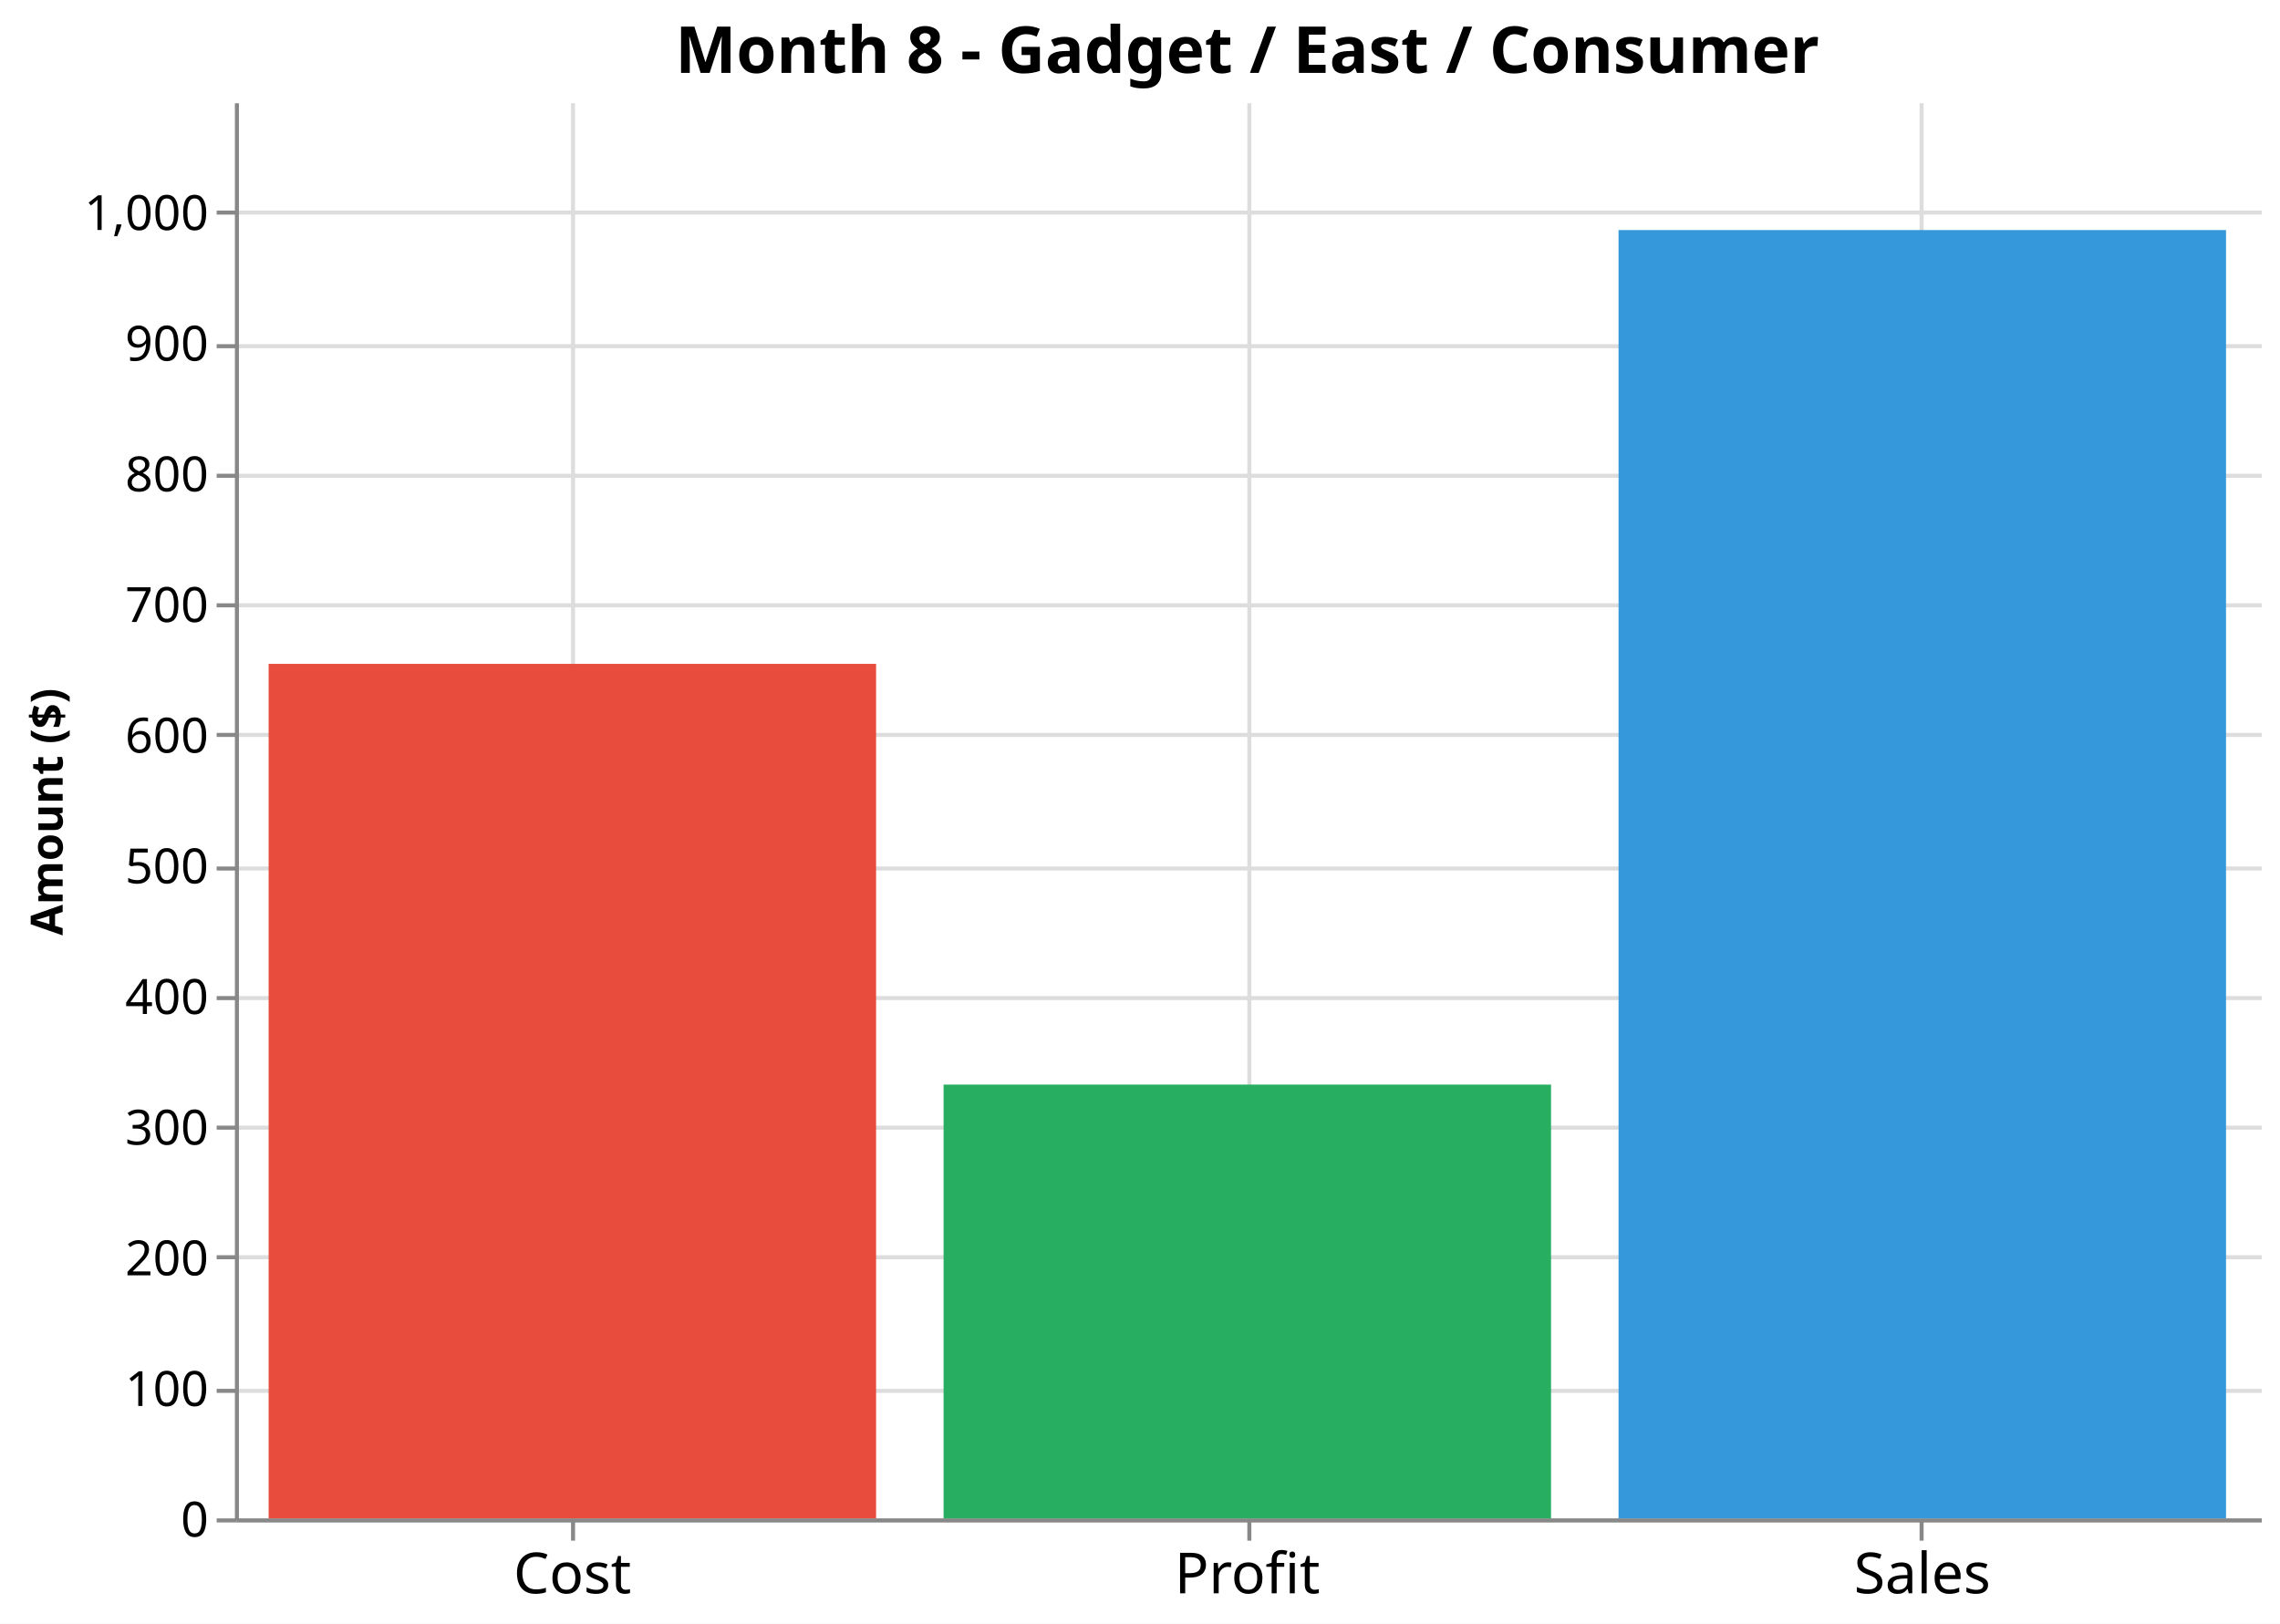
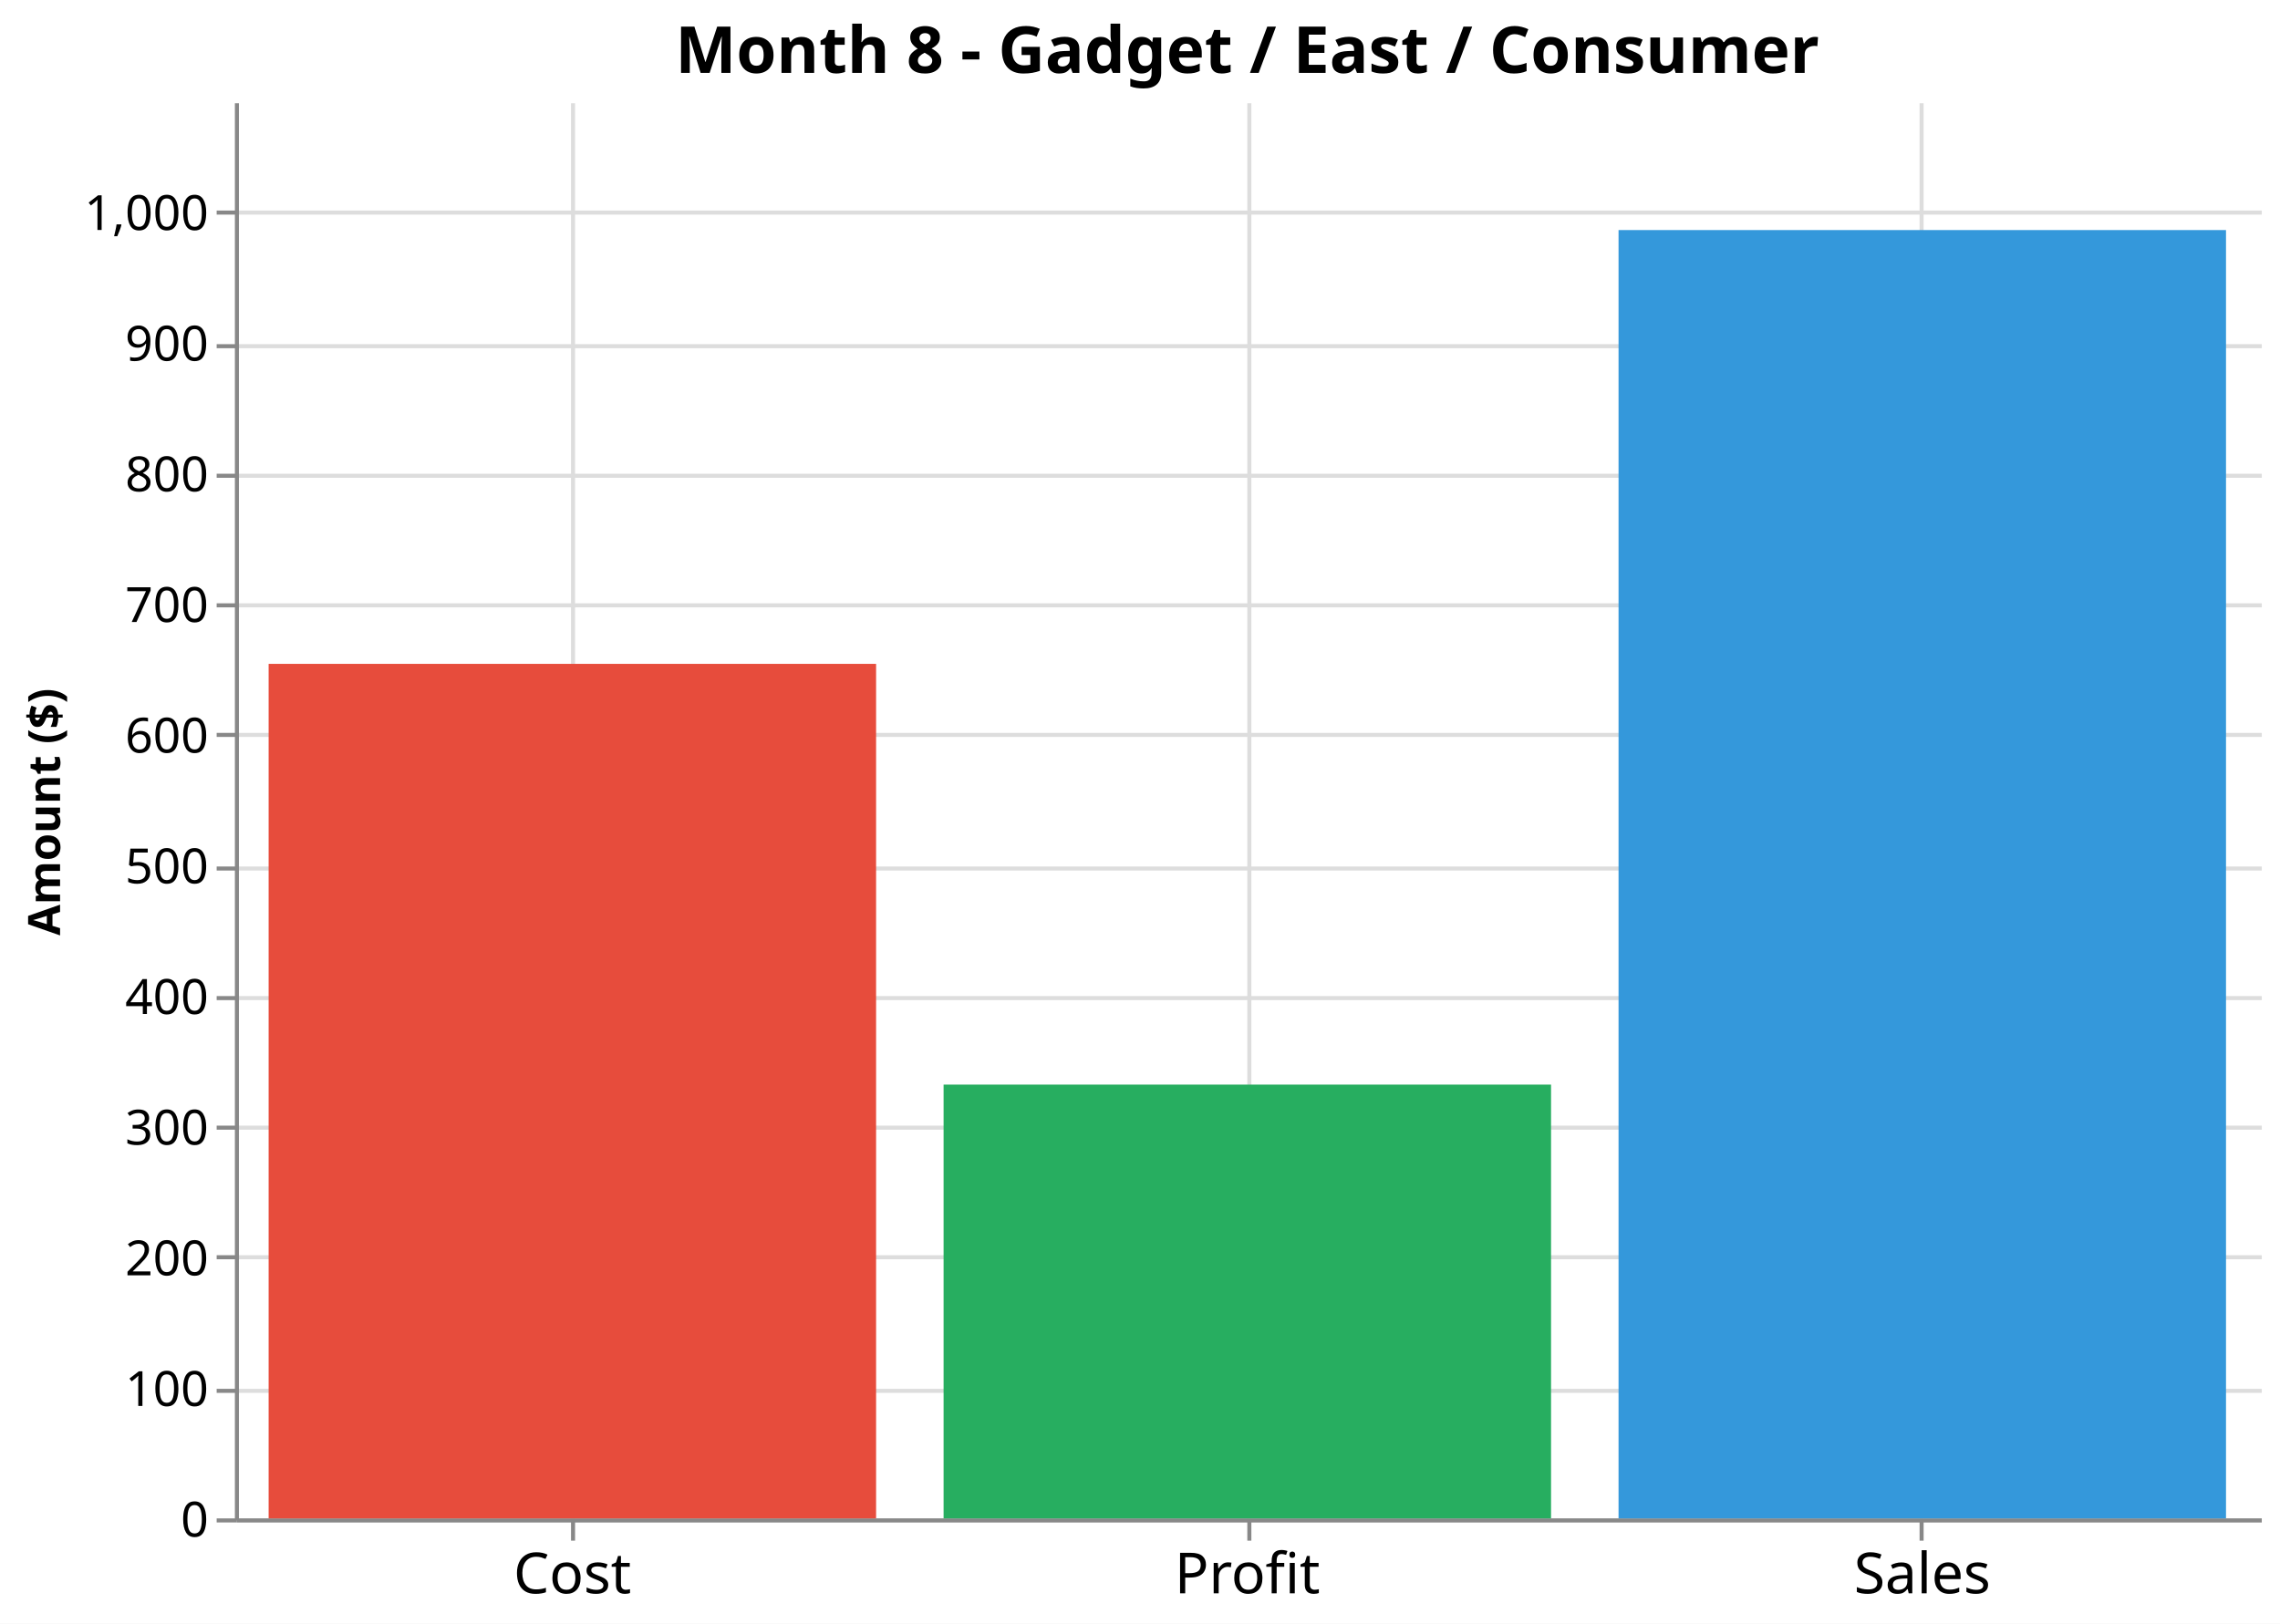
<svg xmlns="http://www.w3.org/2000/svg" version="1.1" class="marks" width="563" height="401" viewBox="0 0 563 401">
  <rect width="563" height="401" fill="white" />
  <g fill="none" stroke-miterlimit="10" transform="translate(58,25)">
    <g class="mark-group role-frame root" role="graphics-object" aria-roledescription="group mark container">
      <g transform="translate(0,0)">
        <path class="background" aria-hidden="true" d="M0,0h500v350h-500Z" />
        <g>
          <g class="mark-group role-axis" aria-hidden="true">
            <g transform="translate(0.5,350.5)">
              <path class="background" aria-hidden="true" d="M0,0h0v0h0Z" pointer-events="none" />
              <g>
                <g class="mark-rule role-axis-grid" pointer-events="none">
                  <line transform="translate(83,-350)" x2="0" y2="350" stroke="#ddd" stroke-width="1" opacity="1" />
                  <line transform="translate(250,-350)" x2="0" y2="350" stroke="#ddd" stroke-width="1" opacity="1" />
                  <line transform="translate(416,-350)" x2="0" y2="350" stroke="#ddd" stroke-width="1" opacity="1" />
                </g>
              </g>
              <path class="foreground" aria-hidden="true" d="" pointer-events="none" display="none" />
            </g>
          </g>
          <g class="mark-group role-axis" aria-hidden="true">
            <g transform="translate(0.5,0.5)">
              <path class="background" aria-hidden="true" d="M0,0h0v0h0Z" pointer-events="none" />
              <g>
                <g class="mark-rule role-axis-grid" pointer-events="none">
                  <line transform="translate(0,350)" x2="500" y2="0" stroke="#ddd" stroke-width="1" opacity="1" />
                  <line transform="translate(0,318)" x2="500" y2="0" stroke="#ddd" stroke-width="1" opacity="1" />
                  <line transform="translate(0,285)" x2="500" y2="0" stroke="#ddd" stroke-width="1" opacity="1" />
                  <line transform="translate(0,253)" x2="500" y2="0" stroke="#ddd" stroke-width="1" opacity="1" />
                  <line transform="translate(0,221)" x2="500" y2="0" stroke="#ddd" stroke-width="1" opacity="1" />
                  <line transform="translate(0,189)" x2="500" y2="0" stroke="#ddd" stroke-width="1" opacity="1" />
                  <line transform="translate(0,156)" x2="500" y2="0" stroke="#ddd" stroke-width="1" opacity="1" />
                  <line transform="translate(0,124)" x2="500" y2="0" stroke="#ddd" stroke-width="1" opacity="1" />
                  <line transform="translate(0,92)" x2="500" y2="0" stroke="#ddd" stroke-width="1" opacity="1" />
                  <line transform="translate(0,60)" x2="500" y2="0" stroke="#ddd" stroke-width="1" opacity="1" />
                  <line transform="translate(0,27)" x2="500" y2="0" stroke="#ddd" stroke-width="1" opacity="1" />
                </g>
              </g>
              <path class="foreground" aria-hidden="true" d="" pointer-events="none" display="none" />
            </g>
          </g>
          <g class="mark-group role-axis" role="graphics-symbol" aria-roledescription="axis" aria-label="X-axis for a discrete scale with 3 values: Cost, Profit, Sales">
            <g transform="translate(0.5,350.5)">
              <path class="background" aria-hidden="true" d="M0,0h0v0h0Z" pointer-events="none" />
              <g>
                <g class="mark-rule role-axis-tick" pointer-events="none">
                  <line transform="translate(83,0)" x2="0" y2="5" stroke="#888" stroke-width="1" opacity="1" />
                  <line transform="translate(250,0)" x2="0" y2="5" stroke="#888" stroke-width="1" opacity="1" />
                  <line transform="translate(416,0)" x2="0" y2="5" stroke="#888" stroke-width="1" opacity="1" />
                </g>
                <g class="mark-text role-axis-label" pointer-events="none">
                  <text text-anchor="middle" transform="translate(82.83333,18)" font-family="sans-serif" font-size="14px" fill="#000" opacity="1">Cost</text>
                  <text text-anchor="middle" transform="translate(249.5,18)" font-family="sans-serif" font-size="14px" fill="#000" opacity="1">Profit</text>
                  <text text-anchor="middle" transform="translate(416.1667,18)" font-family="sans-serif" font-size="14px" fill="#000" opacity="1">Sales</text>
                </g>
                <g class="mark-rule role-axis-domain" pointer-events="none">
                  <line transform="translate(0,0)" x2="500" y2="0" stroke="#888" stroke-width="1" opacity="1" />
                </g>
              </g>
              <path class="foreground" aria-hidden="true" d="" pointer-events="none" display="none" />
            </g>
          </g>
          <g class="mark-group role-axis" role="graphics-symbol" aria-roledescription="axis" aria-label="Y-axis titled 'Amount ($)' for a linear scale with values from 0 to 1,085">
            <g transform="translate(0.5,0.5)">
              <path class="background" aria-hidden="true" d="M0,0h0v0h0Z" pointer-events="none" />
              <g>
                <g class="mark-rule role-axis-tick" pointer-events="none">
                  <line transform="translate(0,350)" x2="-5" y2="0" stroke="#888" stroke-width="1" opacity="1" />
                  <line transform="translate(0,318)" x2="-5" y2="0" stroke="#888" stroke-width="1" opacity="1" />
                  <line transform="translate(0,285)" x2="-5" y2="0" stroke="#888" stroke-width="1" opacity="1" />
                  <line transform="translate(0,253)" x2="-5" y2="0" stroke="#888" stroke-width="1" opacity="1" />
                  <line transform="translate(0,221)" x2="-5" y2="0" stroke="#888" stroke-width="1" opacity="1" />
                  <line transform="translate(0,189)" x2="-5" y2="0" stroke="#888" stroke-width="1" opacity="1" />
                  <line transform="translate(0,156)" x2="-5" y2="0" stroke="#888" stroke-width="1" opacity="1" />
                  <line transform="translate(0,124)" x2="-5" y2="0" stroke="#888" stroke-width="1" opacity="1" />
                  <line transform="translate(0,92)" x2="-5" y2="0" stroke="#888" stroke-width="1" opacity="1" />
                  <line transform="translate(0,60)" x2="-5" y2="0" stroke="#888" stroke-width="1" opacity="1" />
                  <line transform="translate(0,27)" x2="-5" y2="0" stroke="#888" stroke-width="1" opacity="1" />
                </g>
                <g class="mark-text role-axis-label" pointer-events="none">
                  <text text-anchor="end" transform="translate(-7,354)" font-family="sans-serif" font-size="12px" fill="#000" opacity="1">0</text>
                  <text text-anchor="end" transform="translate(-7,321.73)" font-family="sans-serif" font-size="12px" fill="#000" opacity="1">100</text>
                  <text text-anchor="end" transform="translate(-7,289.4601)" font-family="sans-serif" font-size="12px" fill="#000" opacity="1">200</text>
                  <text text-anchor="end" transform="translate(-7,257.1901)" font-family="sans-serif" font-size="12px" fill="#000" opacity="1">300</text>
                  <text text-anchor="end" transform="translate(-7,224.9202)" font-family="sans-serif" font-size="12px" fill="#000" opacity="1">400</text>
                  <text text-anchor="end" transform="translate(-7,192.6502)" font-family="sans-serif" font-size="12px" fill="#000" opacity="1">500</text>
                  <text text-anchor="end" transform="translate(-7,160.3802)" font-family="sans-serif" font-size="12px" fill="#000" opacity="1">600</text>
                  <text text-anchor="end" transform="translate(-7,128.1103)" font-family="sans-serif" font-size="12px" fill="#000" opacity="1">700</text>
                  <text text-anchor="end" transform="translate(-7,95.84031)" font-family="sans-serif" font-size="12px" fill="#000" opacity="1">800</text>
                  <text text-anchor="end" transform="translate(-7,63.57035)" font-family="sans-serif" font-size="12px" fill="#000" opacity="1">900</text>
                  <text text-anchor="end" transform="translate(-7,31.30039)" font-family="sans-serif" font-size="12px" fill="#000" opacity="1">1,000</text>
                </g>
                <g class="mark-rule role-axis-domain" pointer-events="none">
                  <line transform="translate(0,350)" x2="0" y2="-350" stroke="#888" stroke-width="1" opacity="1" />
                </g>
                <g class="mark-text role-axis-title" pointer-events="none">
-                   <text text-anchor="middle" transform="translate(-41.0293,175) rotate(-90) translate(0,-2)" font-family="sans-serif" font-size="11px" font-weight="bold" fill="#000" opacity="1">Amount ($)</text>
+                   <text text-anchor="middle" transform="translate(-41.66895,175) rotate(-90) translate(0,-2)" font-family="sans-serif" font-size="11px" font-weight="bold" fill="#000" opacity="1">Amount ($)</text>
                </g>
              </g>
              <path class="foreground" aria-hidden="true" d="" pointer-events="none" display="none" />
            </g>
          </g>
          <g class="mark-rect role-mark marks" role="graphics-object" aria-roledescription="rect mark container">
            <path aria-label="Metric: Cost; Amount: 654; Color: #e74c3c" role="graphics-symbol" aria-roledescription="bar" d="M8.333,138.954h150v211.046h-150Z" fill="#e74c3c" />
            <path aria-label="Metric: Profit; Amount: 332; Color: #27ae60" role="graphics-symbol" aria-roledescription="bar" d="M175,242.864h150v107.136h-150Z" fill="#27ae60" />
            <path aria-label="Metric: Sales; Amount: 986; Color: #3498db" role="graphics-symbol" aria-roledescription="bar" d="M341.667,31.818h150v318.182h-150Z" fill="#3498db" />
          </g>
          <g class="mark-group role-title">
            <g transform="translate(250,-20)">
              <path class="background" aria-hidden="true" d="M0,0h0v0h0Z" pointer-events="none" />
              <g>
                <g class="mark-text role-title-text" role="graphics-symbol" aria-roledescription="title" aria-label="Title text 'Month 8 - Gadget / East / Consumer'" pointer-events="none">
                  <text text-anchor="middle" transform="translate(0,13)" font-family="sans-serif" font-size="16px" font-weight="bold" fill="#000" opacity="1">Month 8 - Gadget / East / Consumer</text>
                </g>
              </g>
              <path class="foreground" aria-hidden="true" d="" pointer-events="none" display="none" />
            </g>
          </g>
        </g>
        <path class="foreground" aria-hidden="true" d="" display="none" />
      </g>
    </g>
  </g>
</svg>
